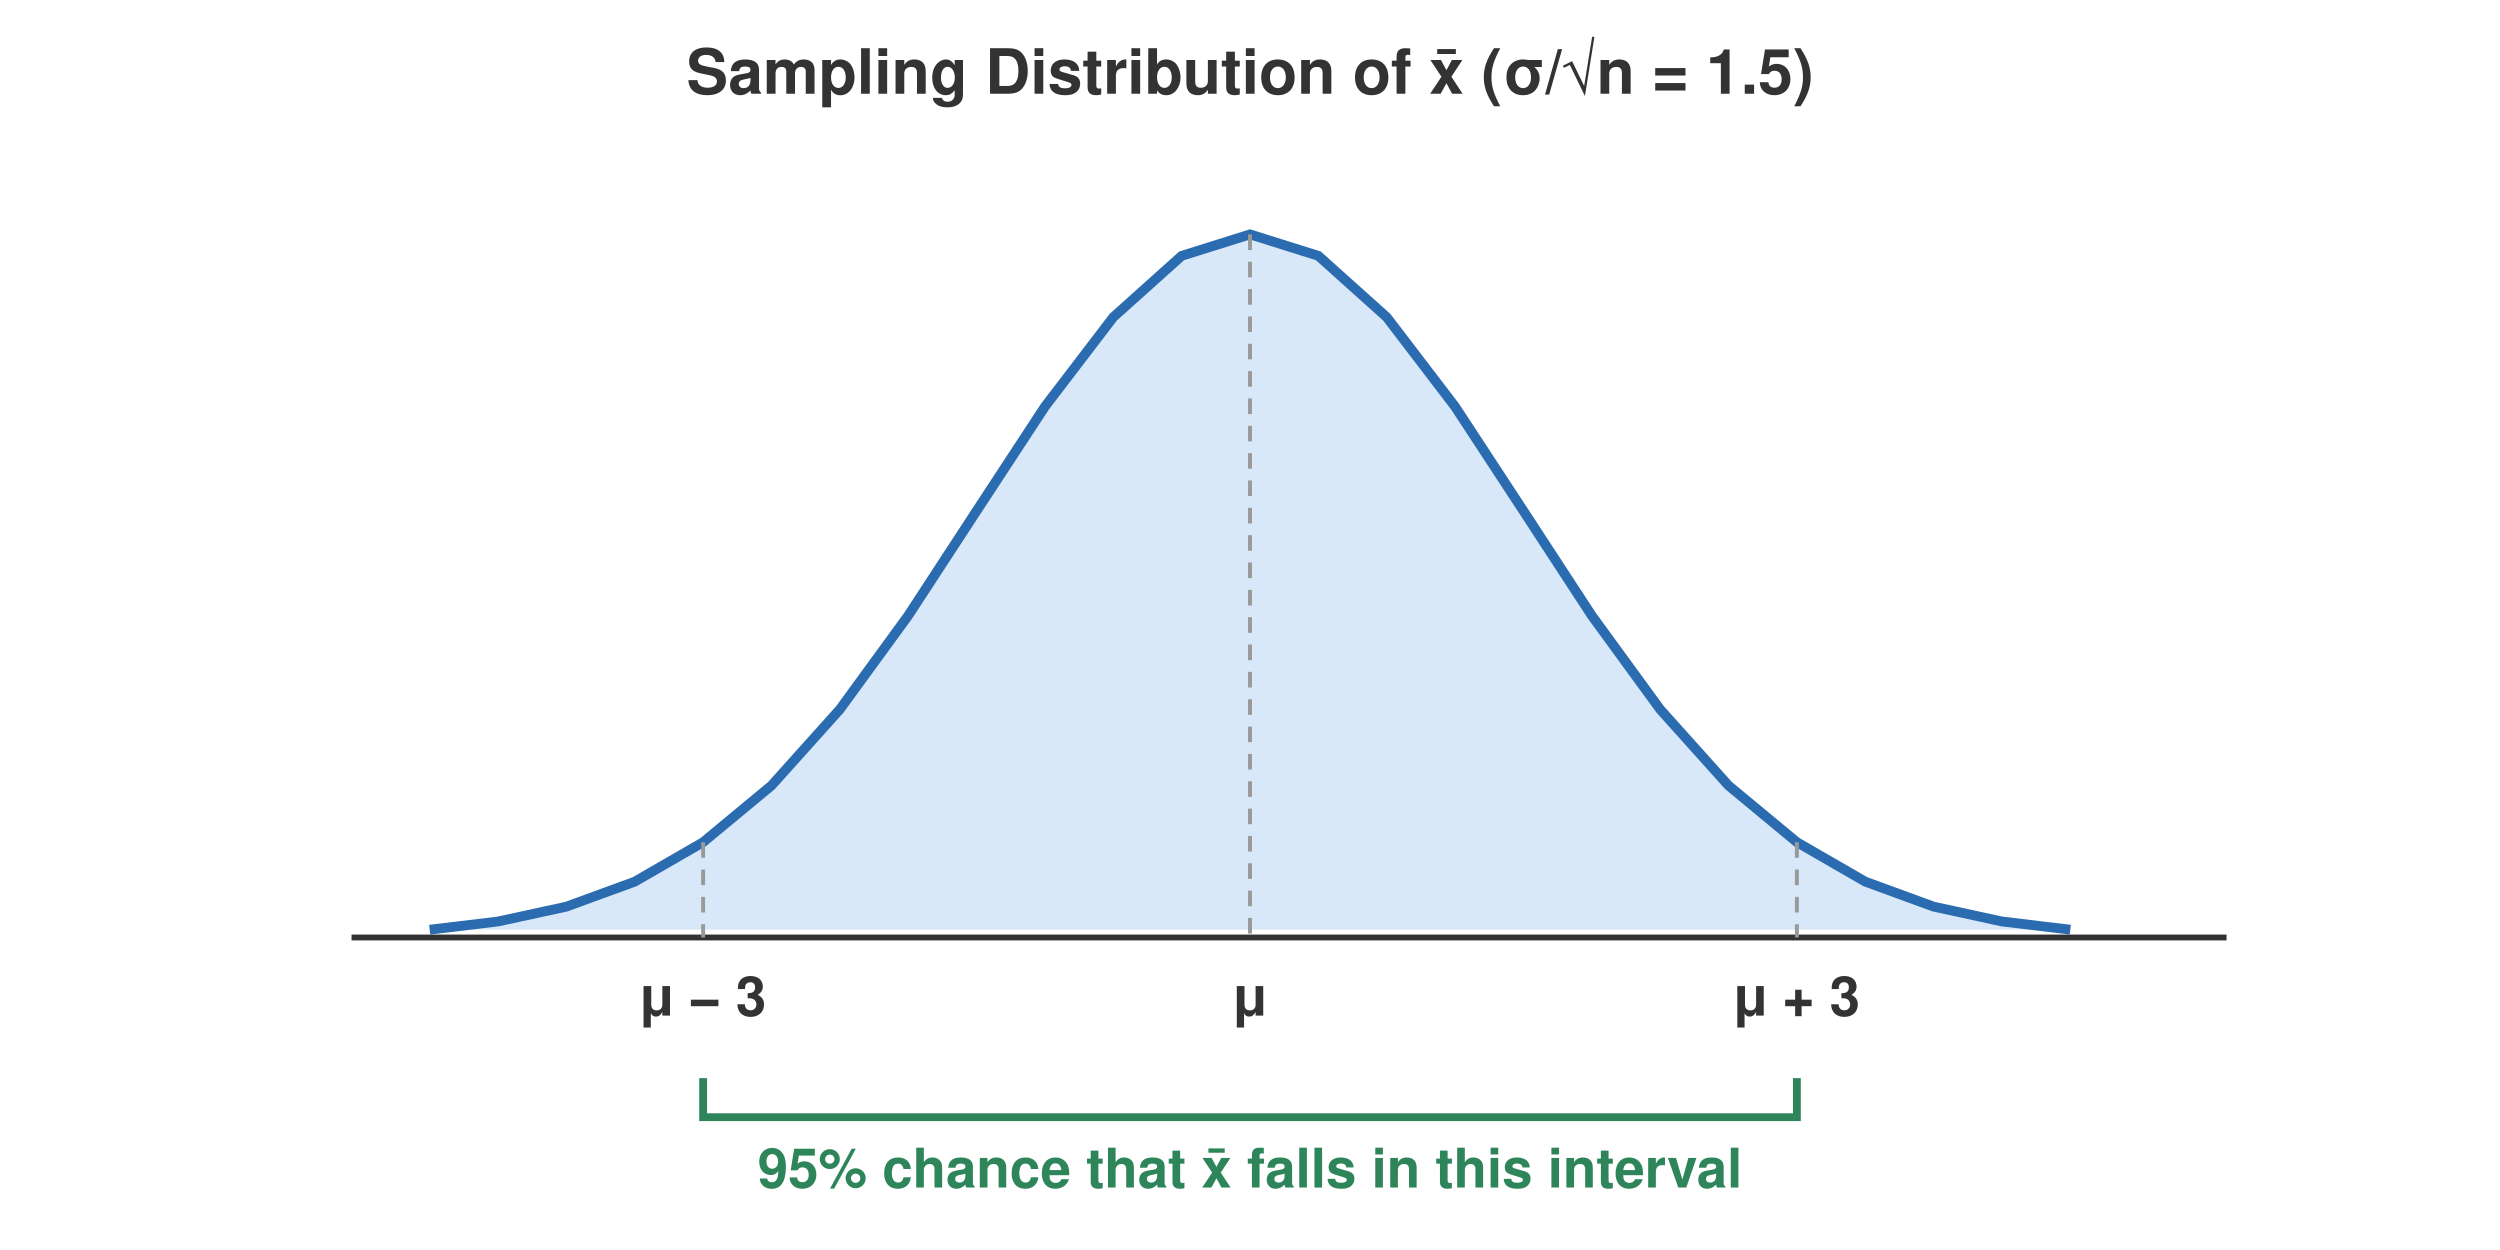
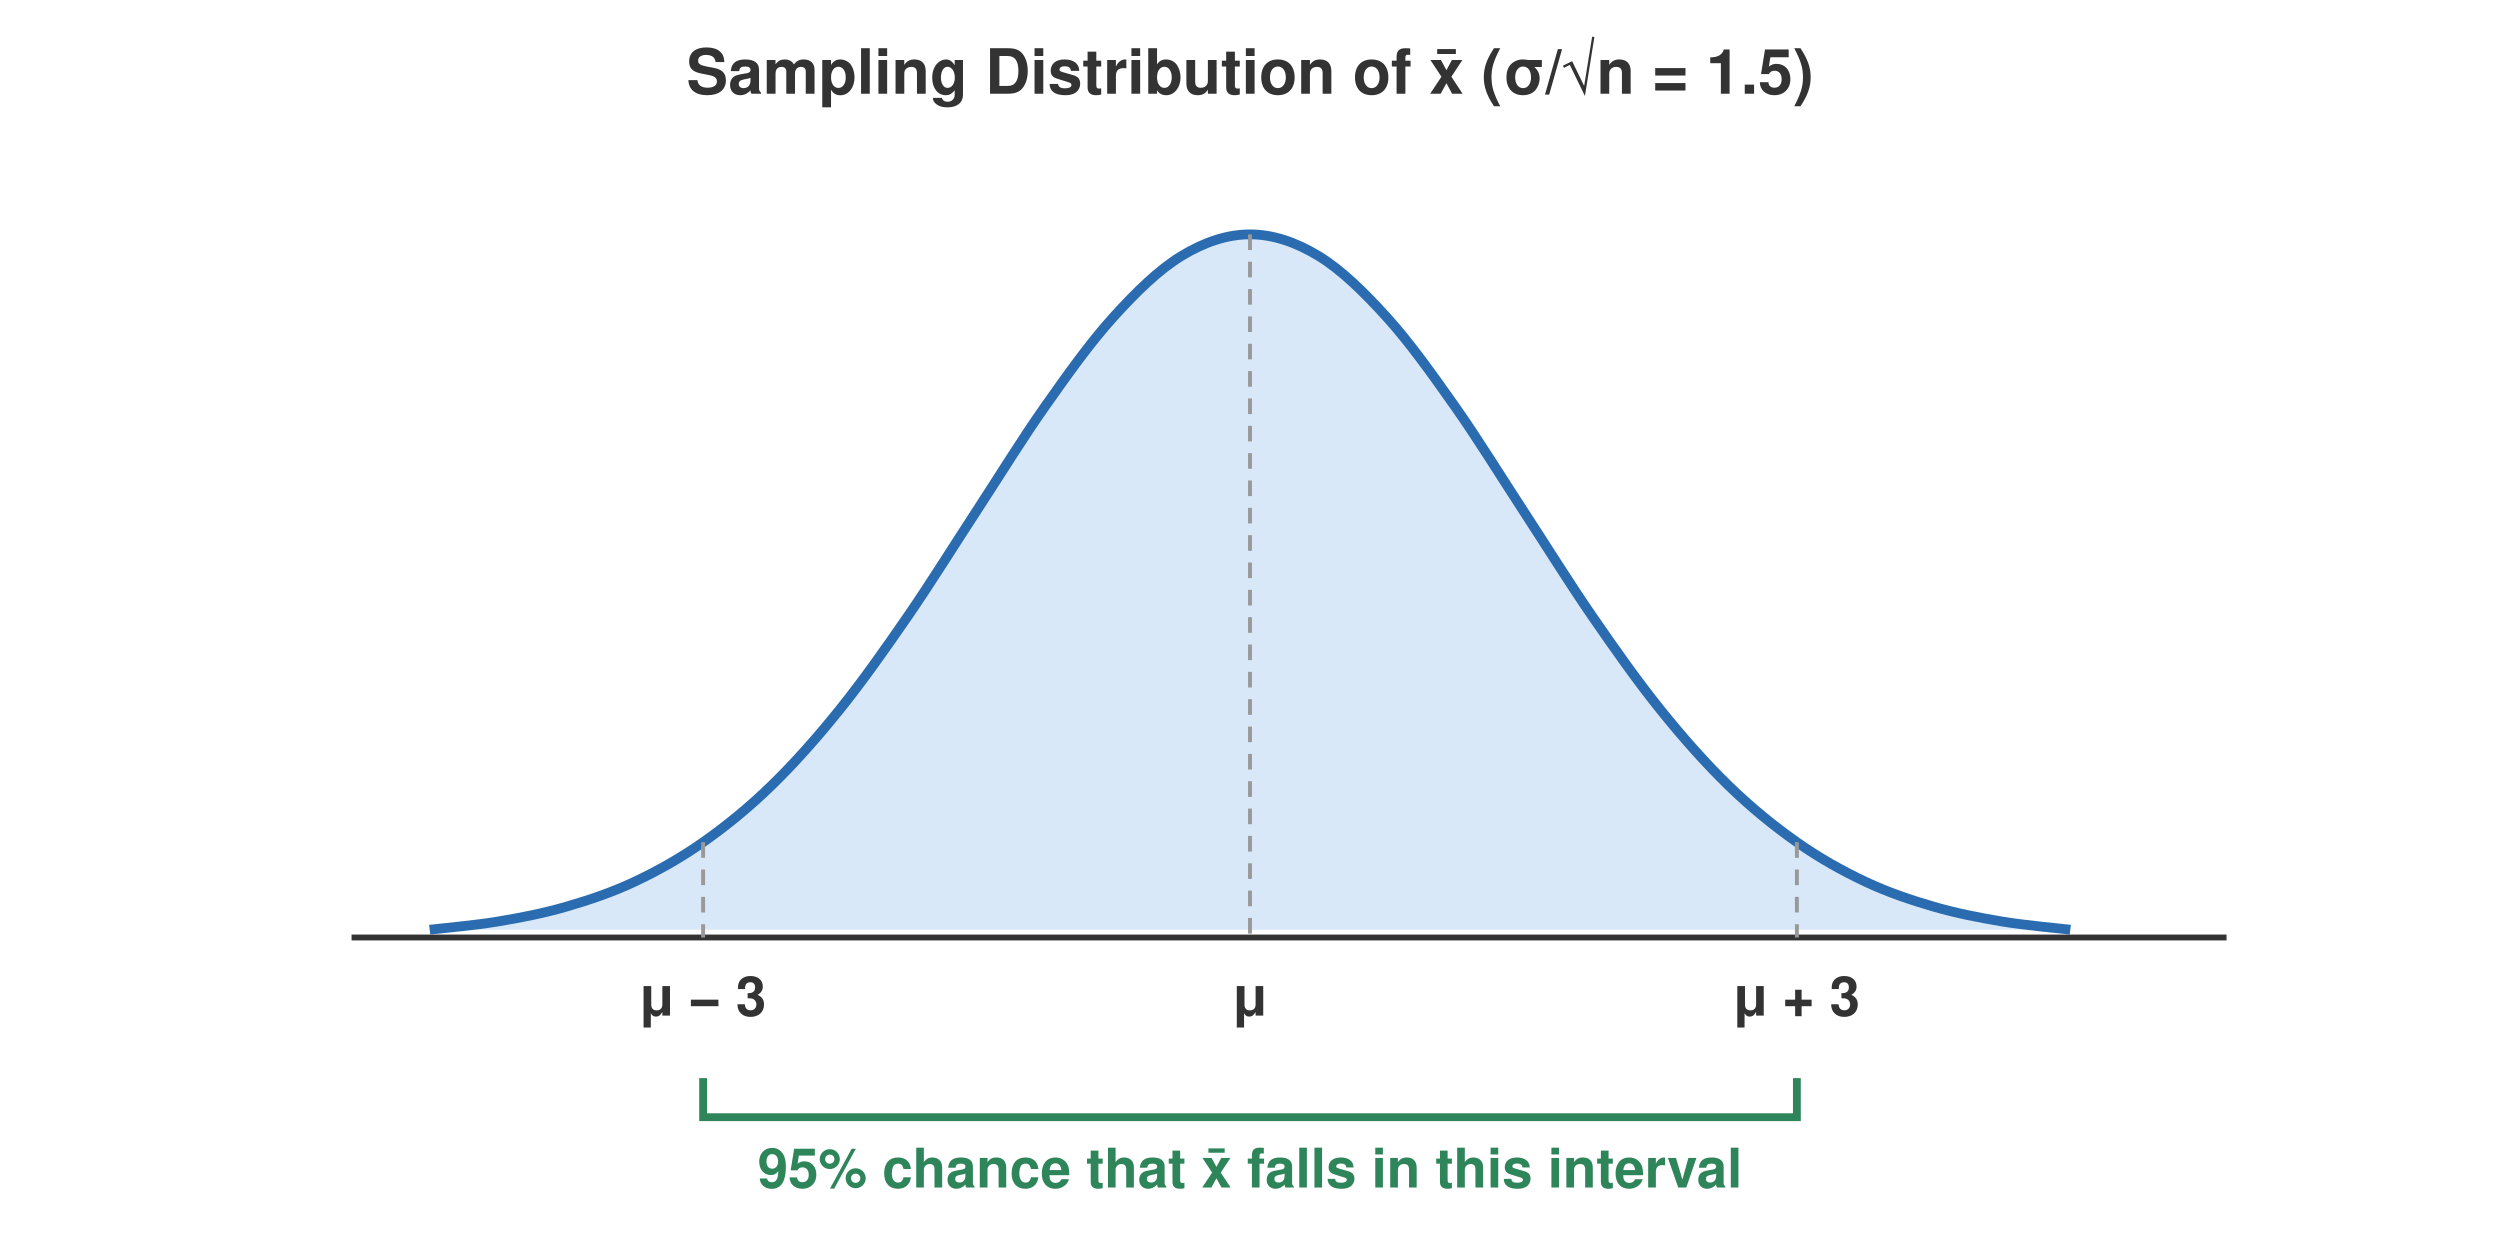
<svg xmlns="http://www.w3.org/2000/svg" viewBox="0 0 640 320" font-family="Helvetica, Arial, sans-serif" fill="#333333">
  <text x="320" y="24" text-anchor="middle" font-size="16" font-weight="bold">Sampling Distribution of x̄ (σ/√n = 1.5)</text>
-   <path d="M 110 238 L 127.5 235.9 L 145 232.1 L 162.5 225.7 L 180 215.6 L 197.5 201.1 L 215 181.6 L 232.5 157.6 L 250 130.8 L 267.5 104.1 L 285 81.2 L 302.5 65.5 L 320 60 L 337.5 65.5 L 355 81.2 L 372.5 104.1 L 390 130.8 L 407.5 157.6 L 425 181.6 L 442.5 201.1 L 460 215.6 L 477.5 225.7 L 495 232.1 L 512.5 235.9 L 530 238" fill="#7cb2e8" fill-opacity="0.30" stroke="#2b6cb0" stroke-width="2.5" />
+   <path d="M 110 238 C 112.92 237.65 121.67 236.88 127.5 235.9 C 133.33 234.92 139.17 233.80 145 232.1 C 150.83 230.40 156.67 228.45 162.5 225.7 C 168.33 222.95 174.17 219.70 180 215.6 C 185.83 211.50 191.67 206.77 197.5 201.1 C 203.33 195.43 209.17 188.85 215 181.6 C 220.83 174.35 226.67 166.07 232.5 157.6 C 238.33 149.13 244.17 139.72 250 130.8 C 255.83 121.88 261.67 112.37 267.5 104.1 C 273.33 95.83 279.17 87.63 285 81.2 C 290.83 74.77 296.67 69.03 302.5 65.5 C 308.33 61.97 314.17 60.00 320 60 C 325.83 60.00 331.67 61.97 337.5 65.5 C 343.33 69.03 349.17 74.77 355 81.2 C 360.83 87.63 366.67 95.83 372.5 104.1 C 378.33 112.37 384.17 121.88 390 130.8 C 395.83 139.72 401.67 149.13 407.5 157.6 C 413.33 166.07 419.17 174.35 425 181.6 C 430.83 188.85 436.67 195.43 442.5 201.1 C 448.33 206.77 454.17 211.50 460 215.6 C 465.83 219.70 471.67 222.95 477.5 225.7 C 483.33 228.45 489.17 230.40 495 232.1 C 500.83 233.80 506.67 234.92 512.5 235.9 C 518.33 236.88 527.08 237.65 530 238" fill="#7cb2e8" fill-opacity="0.30" stroke="#2b6cb0" stroke-width="2.5" />
  <line x1="90" y1="240" x2="570" y2="240" stroke="#333333" stroke-width="1.5" />
  <g stroke="#999999" stroke-width="1" stroke-dasharray="4 3">
    <line x1="180" y1="215.6" x2="180" y2="240" />
    <line x1="460" y1="215.6" x2="460" y2="240" />
    <line x1="320" y1="60" x2="320" y2="240" />
  </g>
  <g font-size="14" text-anchor="middle" font-weight="bold">
    <text x="180" y="260">μ − 3</text>
    <text x="320" y="260">μ</text>
    <text x="460" y="260">μ + 3</text>
  </g>
  <path d="M 180 276 L 180 286 L 460 286 L 460 276" fill="none" stroke="#2f855a" stroke-width="2" />
  <text x="320" y="304" text-anchor="middle" font-size="14" font-weight="bold" fill="#2f855a">95% chance that x̄ falls in this interval</text>
</svg>
